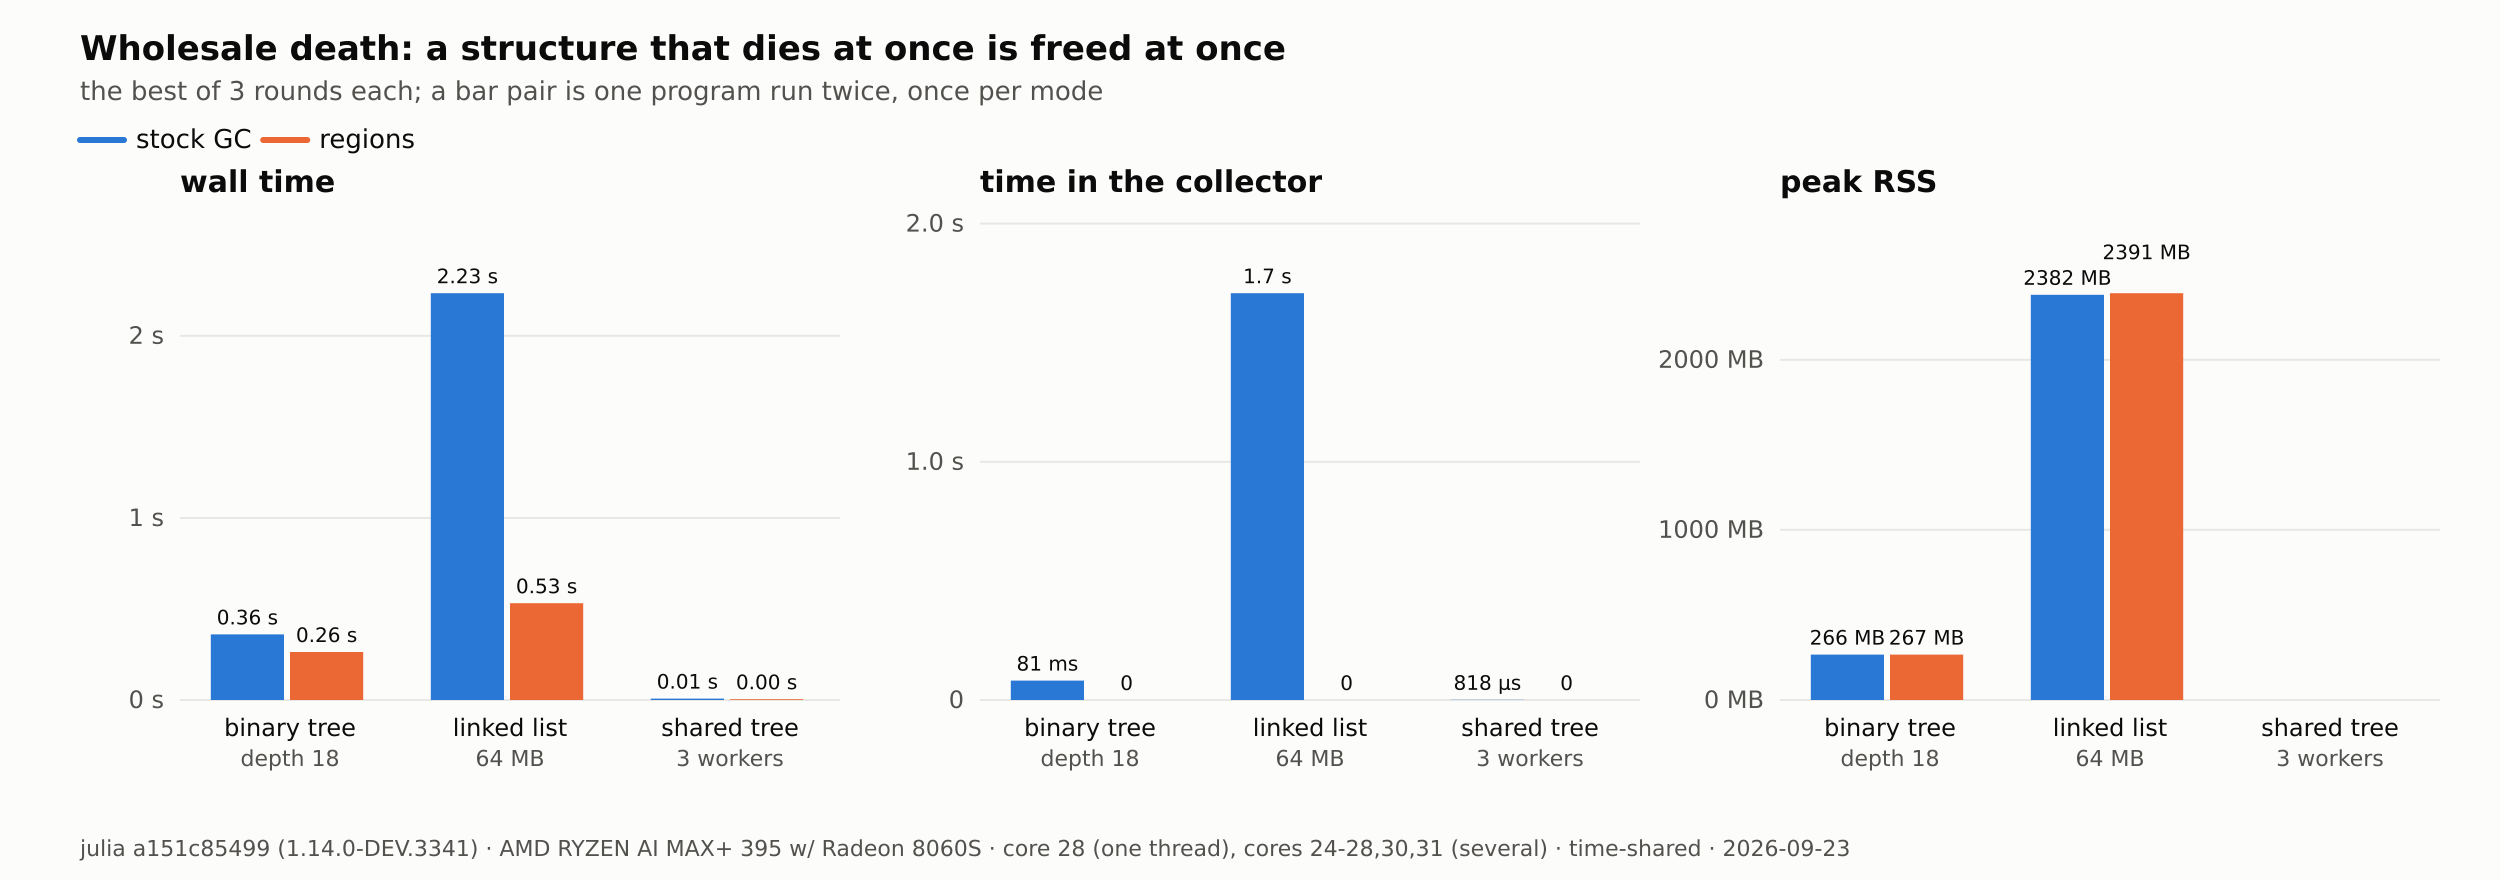
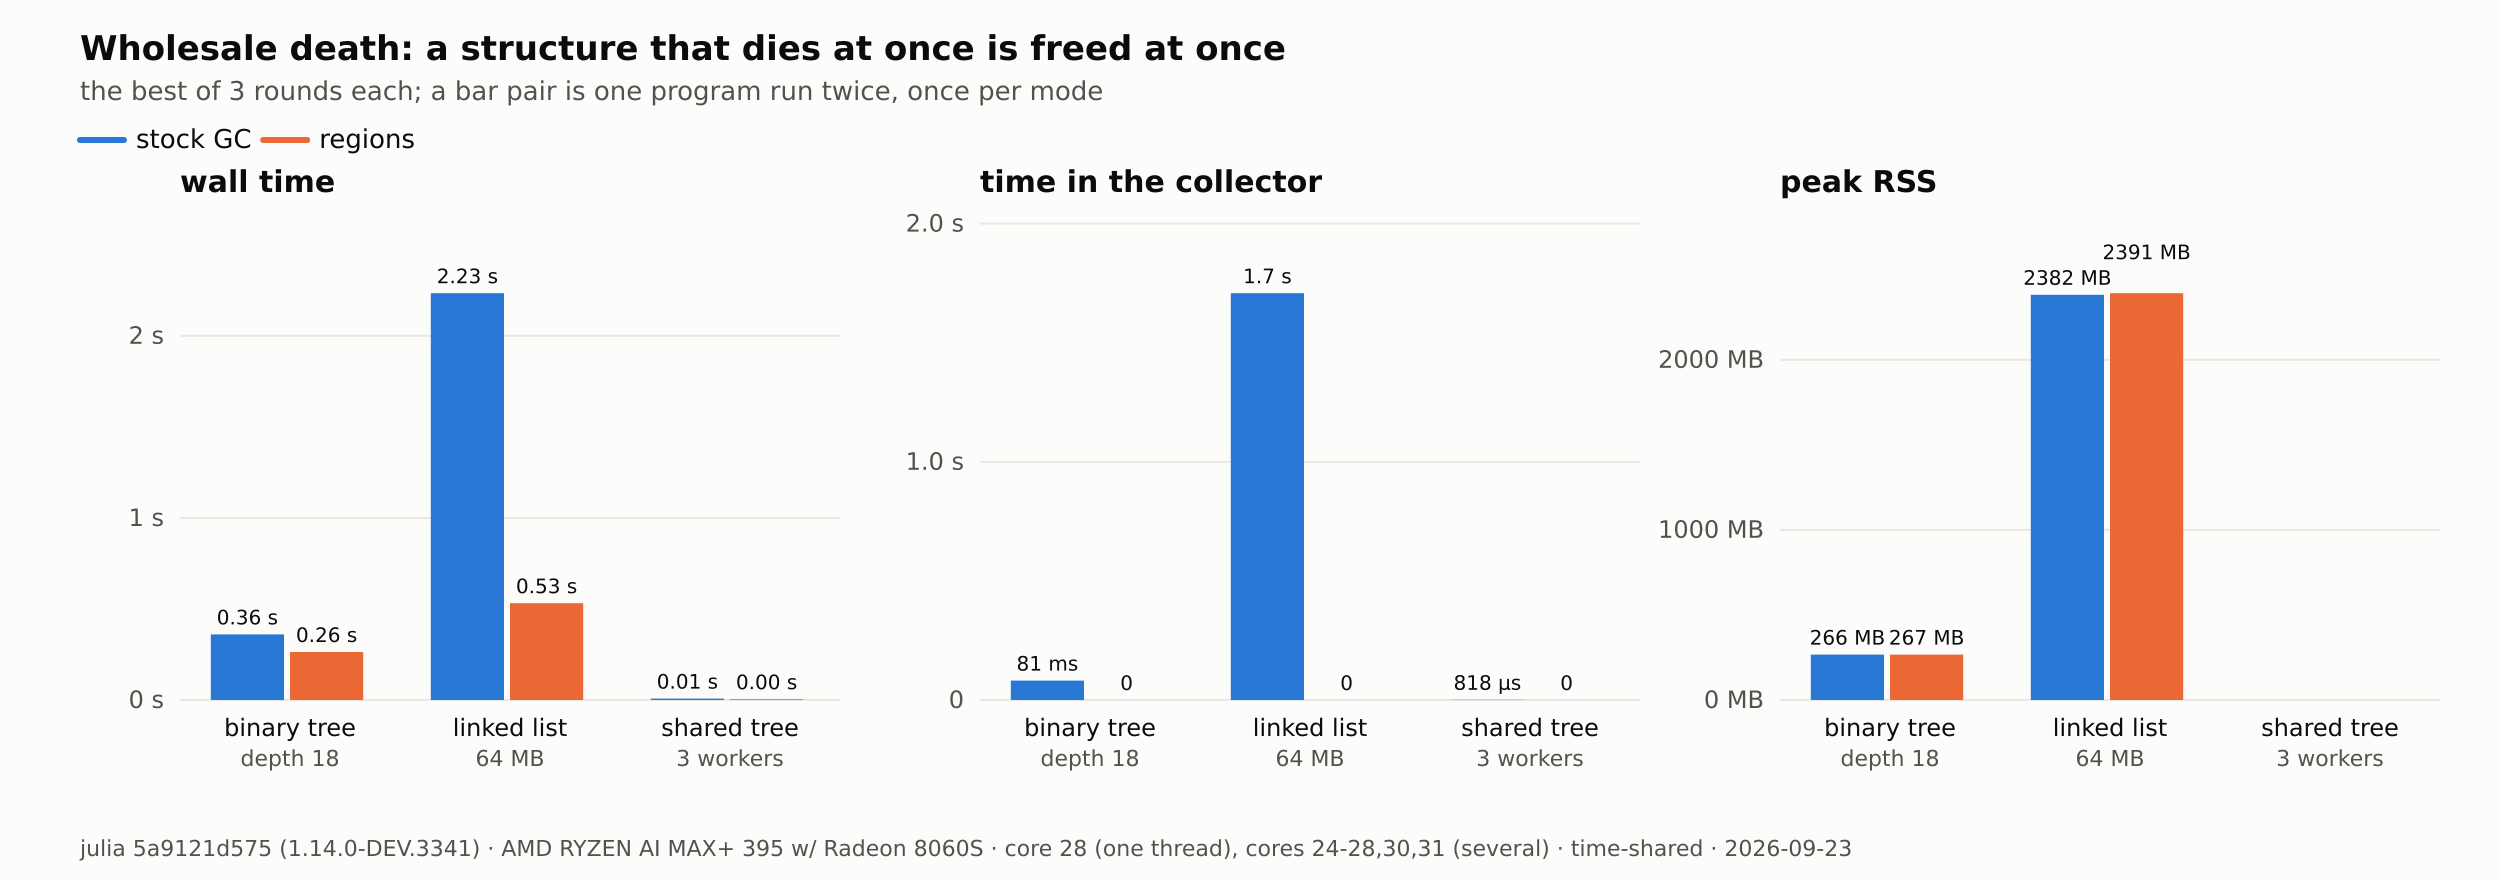
<svg xmlns="http://www.w3.org/2000/svg" viewBox="0 0 1250 440" font-size="13">
  <rect width="1250" height="440" fill="#fcfcfb" />
  <text x="40.0" y="30.0" font-family="DejaVu Sans, sans-serif" font-size="17" fill="#0b0b0b" text-anchor="start" font-weight="bold">Wholesale death: a structure that dies at once is freed at once</text>
  <text x="40.0" y="50.0" font-family="DejaVu Sans, sans-serif" font-size="13" fill="#52514e" text-anchor="start">the best of 3 rounds each; a bar pair is one program run twice, once per mode</text>
  <line x1="40" y1="70" x2="62" y2="70" stroke="#2a78d6" stroke-width="3" stroke-linecap="round" />
  <text x="68.0" y="74.0" font-family="DejaVu Sans, sans-serif" font-size="13" fill="#0b0b0b" text-anchor="start">stock GC</text>
  <line x1="131.6" y1="70" x2="153.6" y2="70" stroke="#eb6834" stroke-width="3" stroke-linecap="round" />
  <text x="159.6" y="74.0" font-family="DejaVu Sans, sans-serif" font-size="13" fill="#0b0b0b" text-anchor="start">regions</text>
  <text x="90.0" y="96.0" font-family="DejaVu Sans, sans-serif" font-size="15" fill="#0b0b0b" text-anchor="start" font-weight="bold">wall time</text>
  <line x1="90" y1="350.0" x2="420" y2="350.0" stroke="#e8e7e4" stroke-width="1" />
  <text x="82.0" y="354.0" font-family="DejaVu Sans, sans-serif" font-size="12" fill="#52514e" text-anchor="end">0 s</text>
  <line x1="90" y1="259.0" x2="420" y2="259.0" stroke="#e8e7e4" stroke-width="1" />
  <text x="82.0" y="263.0" font-family="DejaVu Sans, sans-serif" font-size="12" fill="#52514e" text-anchor="end">1 s</text>
  <line x1="90" y1="167.9" x2="420" y2="167.9" stroke="#e8e7e4" stroke-width="1" />
  <text x="82.0" y="171.9" font-family="DejaVu Sans, sans-serif" font-size="12" fill="#52514e" text-anchor="end">2 s</text>
  <rect x="105.4" y="317.2" width="36.6" height="32.8" fill="#2a78d6" />
  <text x="123.7" y="312.2" font-family="DejaVu Sans, sans-serif" font-size="10" fill="#0b0b0b" text-anchor="middle" paint-order="stroke" stroke="#fcfcfb" stroke-width="3" stroke-linejoin="round">0.36 s</text>
  <rect x="145.0" y="326.0" width="36.6" height="24.0" fill="#eb6834" />
  <text x="163.3" y="321.0" font-family="DejaVu Sans, sans-serif" font-size="10" fill="#0b0b0b" text-anchor="middle" paint-order="stroke" stroke="#fcfcfb" stroke-width="3" stroke-linejoin="round">0.26 s</text>
  <text x="145.0" y="368.0" font-family="DejaVu Sans, sans-serif" font-size="12" fill="#0b0b0b" text-anchor="middle">binary tree</text>
  <text x="145.0" y="383.0" font-family="DejaVu Sans, sans-serif" font-size="11" fill="#52514e" text-anchor="middle">depth 18</text>
  <rect x="215.4" y="146.6" width="36.6" height="203.4" fill="#2a78d6" />
  <text x="233.7" y="141.6" font-family="DejaVu Sans, sans-serif" font-size="10" fill="#0b0b0b" text-anchor="middle" paint-order="stroke" stroke="#fcfcfb" stroke-width="3" stroke-linejoin="round">2.23 s</text>
  <rect x="255.0" y="301.6" width="36.6" height="48.4" fill="#eb6834" />
  <text x="273.3" y="296.6" font-family="DejaVu Sans, sans-serif" font-size="10" fill="#0b0b0b" text-anchor="middle" paint-order="stroke" stroke="#fcfcfb" stroke-width="3" stroke-linejoin="round">0.53 s</text>
  <text x="255.0" y="368.0" font-family="DejaVu Sans, sans-serif" font-size="12" fill="#0b0b0b" text-anchor="middle">linked list</text>
  <text x="255.0" y="383.0" font-family="DejaVu Sans, sans-serif" font-size="11" fill="#52514e" text-anchor="middle">64 MB</text>
  <rect x="325.4" y="349.3" width="36.6" height="0.7" fill="#2a78d6" />
  <text x="343.7" y="344.3" font-family="DejaVu Sans, sans-serif" font-size="10" fill="#0b0b0b" text-anchor="middle" paint-order="stroke" stroke="#fcfcfb" stroke-width="3" stroke-linejoin="round">0.01 s</text>
  <rect x="365.0" y="349.6" width="36.6" height="0.4" fill="#eb6834" />
  <text x="383.3" y="344.6" font-family="DejaVu Sans, sans-serif" font-size="10" fill="#0b0b0b" text-anchor="middle" paint-order="stroke" stroke="#fcfcfb" stroke-width="3" stroke-linejoin="round">0.00 s</text>
  <text x="365.0" y="368.0" font-family="DejaVu Sans, sans-serif" font-size="12" fill="#0b0b0b" text-anchor="middle">shared tree</text>
  <text x="365.0" y="383.0" font-family="DejaVu Sans, sans-serif" font-size="11" fill="#52514e" text-anchor="middle">3 workers</text>
  <text x="490.0" y="96.0" font-family="DejaVu Sans, sans-serif" font-size="15" fill="#0b0b0b" text-anchor="start" font-weight="bold">time in the collector</text>
  <line x1="490" y1="350.0" x2="820" y2="350.0" stroke="#e8e7e4" stroke-width="1" />
  <text x="482.0" y="354.0" font-family="DejaVu Sans, sans-serif" font-size="12" fill="#52514e" text-anchor="end">0</text>
  <line x1="490" y1="230.9" x2="820" y2="230.9" stroke="#e8e7e4" stroke-width="1" />
  <text x="482.0" y="234.9" font-family="DejaVu Sans, sans-serif" font-size="12" fill="#52514e" text-anchor="end">1.0 s</text>
  <line x1="490" y1="111.8" x2="820" y2="111.8" stroke="#e8e7e4" stroke-width="1" />
  <text x="482.0" y="115.8" font-family="DejaVu Sans, sans-serif" font-size="12" fill="#52514e" text-anchor="end">2.0 s</text>
  <rect x="505.4" y="340.3" width="36.6" height="9.7" fill="#2a78d6" />
  <text x="523.7" y="335.3" font-family="DejaVu Sans, sans-serif" font-size="10" fill="#0b0b0b" text-anchor="middle" paint-order="stroke" stroke="#fcfcfb" stroke-width="3" stroke-linejoin="round">81 ms</text>
  <rect x="545.0" y="350.0" width="36.6" height="0.0" fill="#eb6834" />
  <text x="563.3" y="345.0" font-family="DejaVu Sans, sans-serif" font-size="10" fill="#0b0b0b" text-anchor="middle" paint-order="stroke" stroke="#fcfcfb" stroke-width="3" stroke-linejoin="round">0</text>
  <text x="545.0" y="368.0" font-family="DejaVu Sans, sans-serif" font-size="12" fill="#0b0b0b" text-anchor="middle">binary tree</text>
  <text x="545.0" y="383.0" font-family="DejaVu Sans, sans-serif" font-size="11" fill="#52514e" text-anchor="middle">depth 18</text>
  <rect x="615.4" y="146.6" width="36.6" height="203.4" fill="#2a78d6" />
  <text x="633.7" y="141.6" font-family="DejaVu Sans, sans-serif" font-size="10" fill="#0b0b0b" text-anchor="middle" paint-order="stroke" stroke="#fcfcfb" stroke-width="3" stroke-linejoin="round">1.7 s</text>
  <rect x="655.0" y="350.0" width="36.6" height="0.0" fill="#eb6834" />
  <text x="673.3" y="345.0" font-family="DejaVu Sans, sans-serif" font-size="10" fill="#0b0b0b" text-anchor="middle" paint-order="stroke" stroke="#fcfcfb" stroke-width="3" stroke-linejoin="round">0</text>
  <text x="655.0" y="368.0" font-family="DejaVu Sans, sans-serif" font-size="12" fill="#0b0b0b" text-anchor="middle">linked list</text>
  <text x="655.0" y="383.0" font-family="DejaVu Sans, sans-serif" font-size="11" fill="#52514e" text-anchor="middle">64 MB</text>
  <rect x="725.4" y="349.9" width="36.6" height="0.1" fill="#2a78d6" />
  <text x="743.7" y="344.9" font-family="DejaVu Sans, sans-serif" font-size="10" fill="#0b0b0b" text-anchor="middle" paint-order="stroke" stroke="#fcfcfb" stroke-width="3" stroke-linejoin="round">818 µs</text>
  <rect x="765.0" y="350.0" width="36.6" height="0.0" fill="#eb6834" />
  <text x="783.3" y="345.0" font-family="DejaVu Sans, sans-serif" font-size="10" fill="#0b0b0b" text-anchor="middle" paint-order="stroke" stroke="#fcfcfb" stroke-width="3" stroke-linejoin="round">0</text>
  <text x="765.0" y="368.0" font-family="DejaVu Sans, sans-serif" font-size="12" fill="#0b0b0b" text-anchor="middle">shared tree</text>
  <text x="765.0" y="383.0" font-family="DejaVu Sans, sans-serif" font-size="11" fill="#52514e" text-anchor="middle">3 workers</text>
  <text x="890.0" y="96.0" font-family="DejaVu Sans, sans-serif" font-size="15" fill="#0b0b0b" text-anchor="start" font-weight="bold">peak RSS</text>
  <line x1="890" y1="350.0" x2="1220" y2="350.0" stroke="#e8e7e4" stroke-width="1" />
  <text x="882.0" y="354.0" font-family="DejaVu Sans, sans-serif" font-size="12" fill="#52514e" text-anchor="end">0 MB</text>
  <line x1="890" y1="264.9" x2="1220" y2="264.9" stroke="#e8e7e4" stroke-width="1" />
  <text x="882.0" y="268.9" font-family="DejaVu Sans, sans-serif" font-size="12" fill="#52514e" text-anchor="end">1000 MB</text>
  <line x1="890" y1="179.9" x2="1220" y2="179.9" stroke="#e8e7e4" stroke-width="1" />
  <text x="882.0" y="183.9" font-family="DejaVu Sans, sans-serif" font-size="12" fill="#52514e" text-anchor="end">2000 MB</text>
  <rect x="905.4" y="327.3" width="36.6" height="22.7" fill="#2a78d6" />
  <text x="923.7" y="322.3" font-family="DejaVu Sans, sans-serif" font-size="10" fill="#0b0b0b" text-anchor="middle" paint-order="stroke" stroke="#fcfcfb" stroke-width="3" stroke-linejoin="round">266 MB</text>
  <rect x="945.0" y="327.3" width="36.6" height="22.7" fill="#eb6834" />
  <text x="963.3" y="322.3" font-family="DejaVu Sans, sans-serif" font-size="10" fill="#0b0b0b" text-anchor="middle" paint-order="stroke" stroke="#fcfcfb" stroke-width="3" stroke-linejoin="round">267 MB</text>
  <text x="945.0" y="368.0" font-family="DejaVu Sans, sans-serif" font-size="12" fill="#0b0b0b" text-anchor="middle">binary tree</text>
  <text x="945.0" y="383.0" font-family="DejaVu Sans, sans-serif" font-size="11" fill="#52514e" text-anchor="middle">depth 18</text>
  <rect x="1015.4" y="147.4" width="36.6" height="202.6" fill="#2a78d6" />
  <text x="1033.7" y="142.4" font-family="DejaVu Sans, sans-serif" font-size="10" fill="#0b0b0b" text-anchor="middle" paint-order="stroke" stroke="#fcfcfb" stroke-width="3" stroke-linejoin="round">2382 MB</text>
  <rect x="1055.0" y="146.6" width="36.6" height="203.4" fill="#eb6834" />
  <text x="1073.3" y="129.6" font-family="DejaVu Sans, sans-serif" font-size="10" fill="#0b0b0b" text-anchor="middle" paint-order="stroke" stroke="#fcfcfb" stroke-width="3" stroke-linejoin="round">2391 MB</text>
  <text x="1055.0" y="368.0" font-family="DejaVu Sans, sans-serif" font-size="12" fill="#0b0b0b" text-anchor="middle">linked list</text>
  <text x="1055.0" y="383.0" font-family="DejaVu Sans, sans-serif" font-size="11" fill="#52514e" text-anchor="middle">64 MB</text>
  <text x="1165.0" y="368.0" font-family="DejaVu Sans, sans-serif" font-size="12" fill="#0b0b0b" text-anchor="middle">shared tree</text>
  <text x="1165.0" y="383.0" font-family="DejaVu Sans, sans-serif" font-size="11" fill="#52514e" text-anchor="middle">3 workers</text>
-   <text x="40.0" y="428.0" font-family="DejaVu Sans, sans-serif" font-size="11" fill="#52514e" text-anchor="start">julia a151c85499 (1.14.0-DEV.3341) · AMD RYZEN AI MAX+ 395 w/ Radeon 8060S · core 28 (one thread), cores 24-28,30,31 (several) · time-shared · 2026-09-23</text>
+   <text x="40.0" y="428.0" font-family="DejaVu Sans, sans-serif" font-size="11" fill="#52514e" text-anchor="start">julia 5a9121d575 (1.14.0-DEV.3341) · AMD RYZEN AI MAX+ 395 w/ Radeon 8060S · core 28 (one thread), cores 24-28,30,31 (several) · time-shared · 2026-09-23</text>
</svg>
